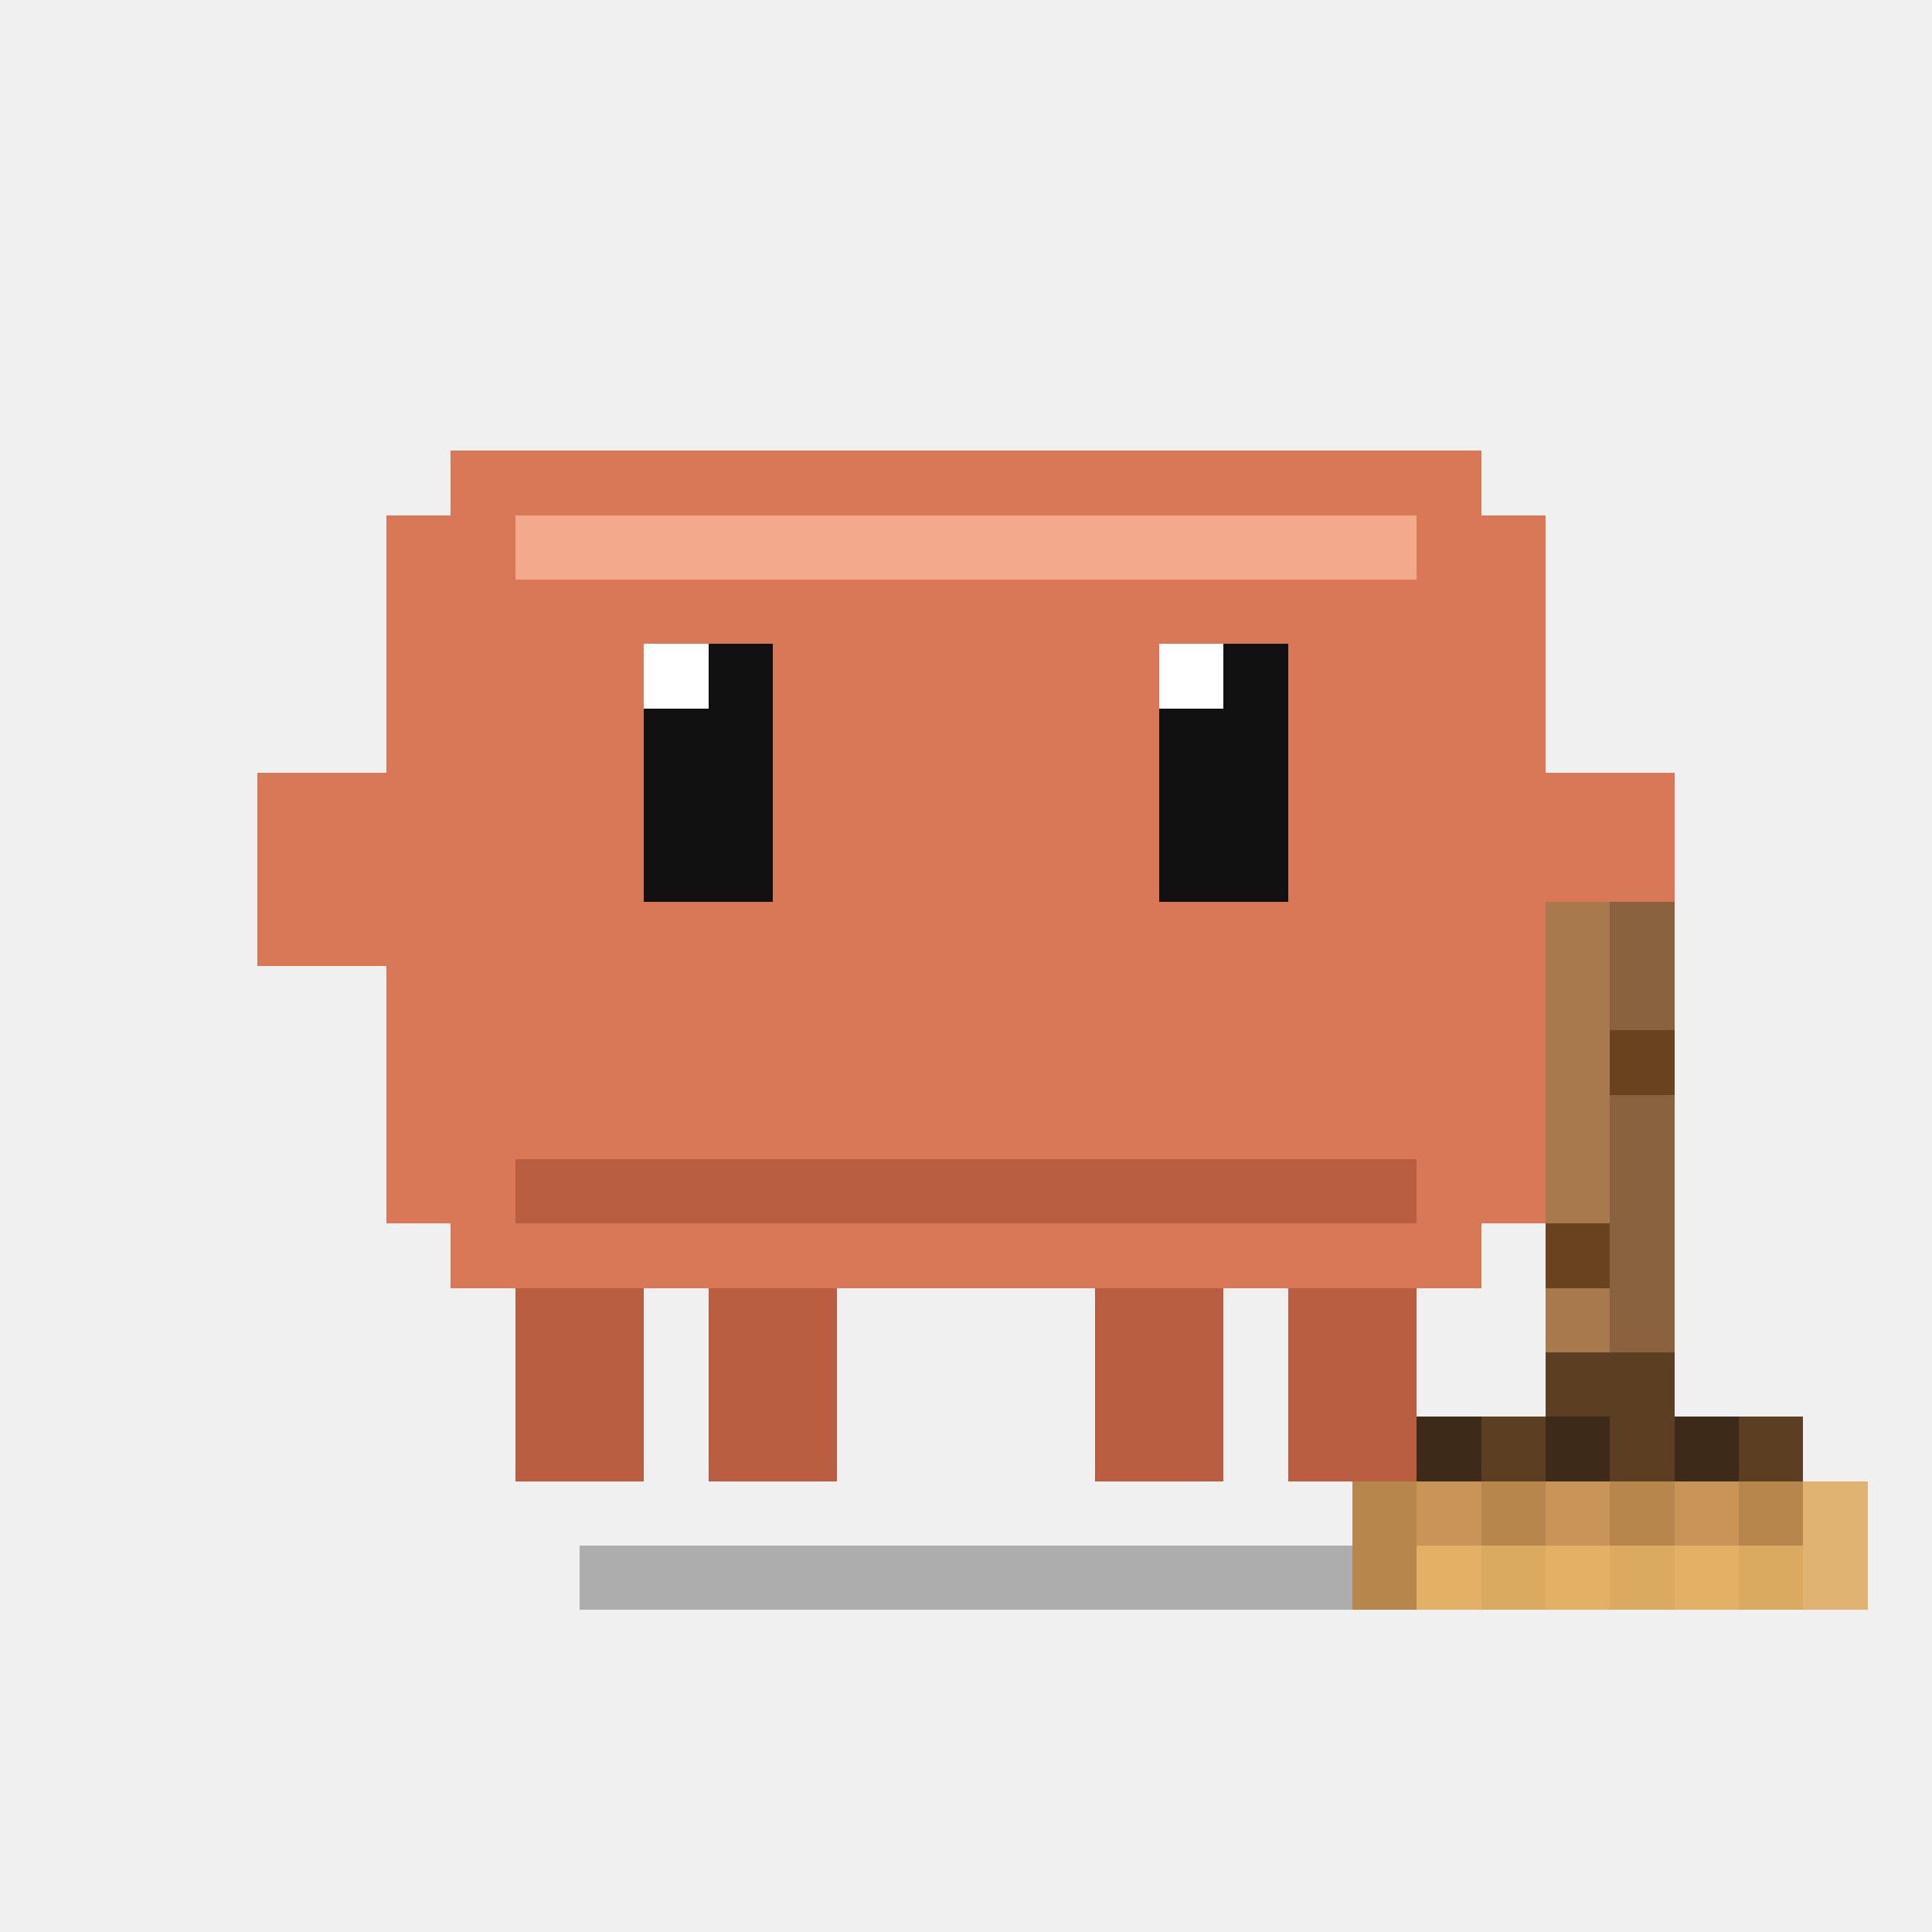
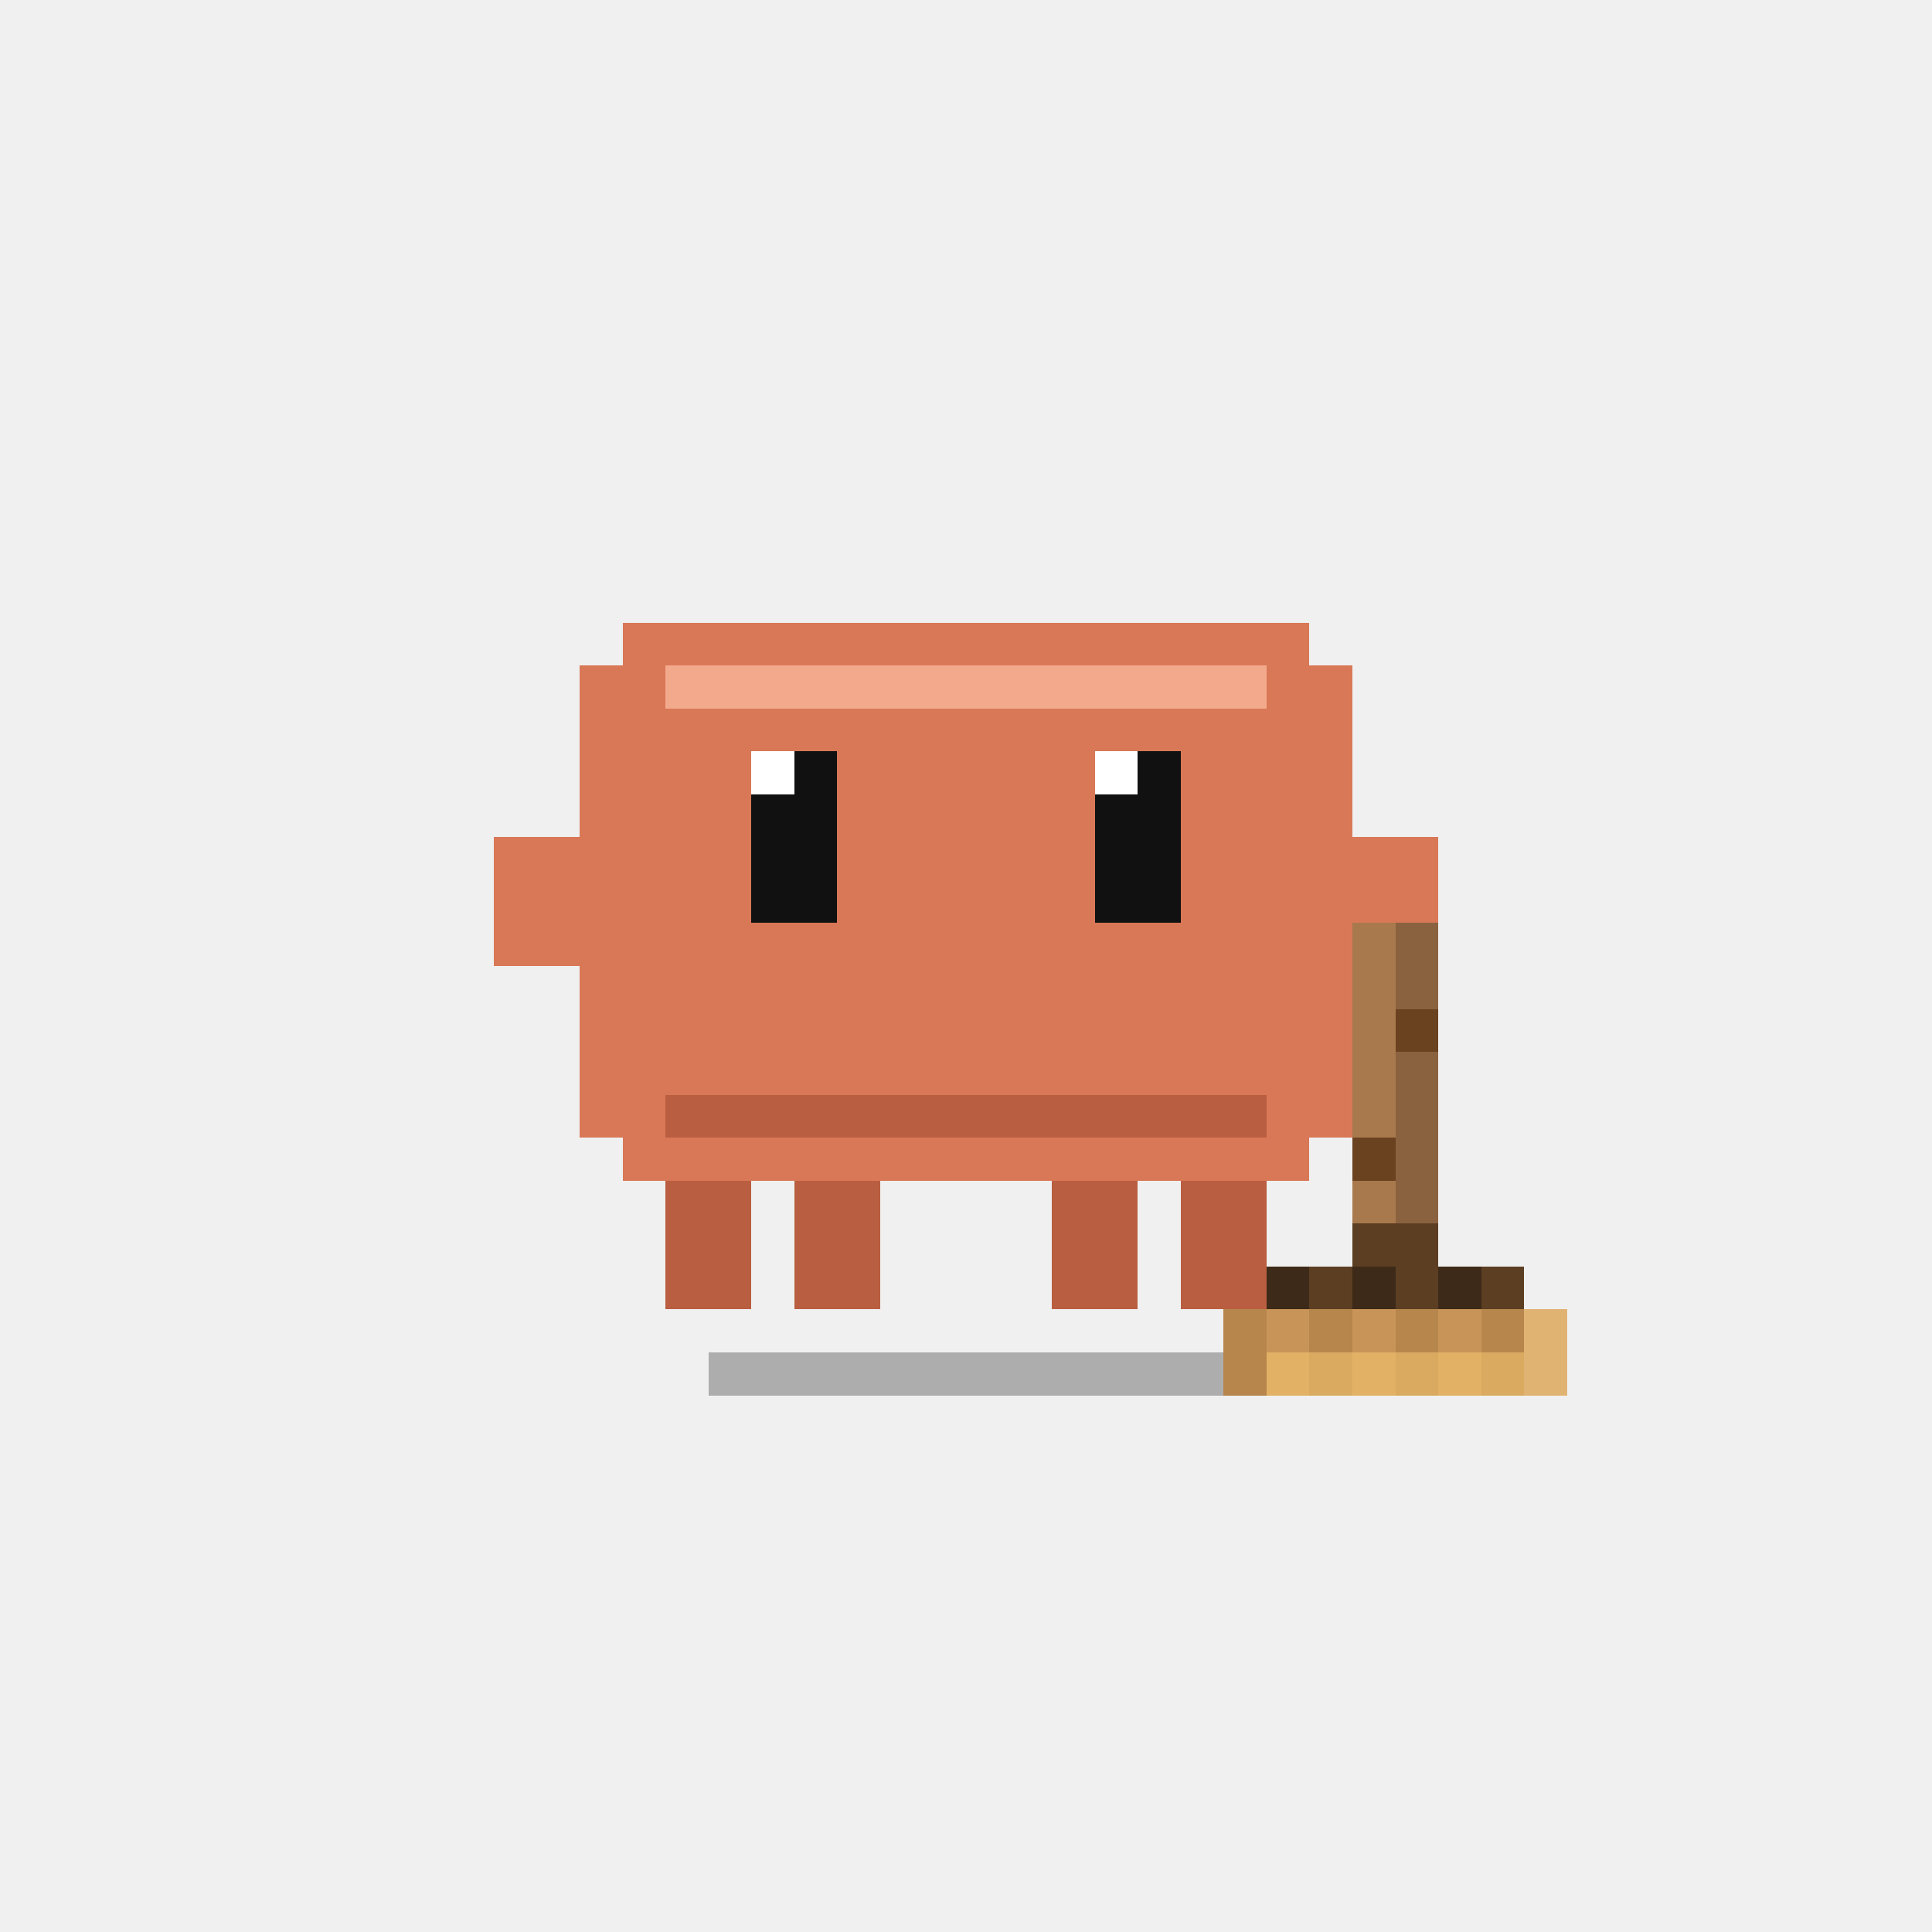
- <svg xmlns="http://www.w3.org/2000/svg" viewBox="0 0 30 30" shape-rendering="crispEdges">
+ <svg xmlns="http://www.w3.org/2000/svg" viewBox="-7.5 -7.5 45 45" shape-rendering="crispEdges">
  <style>
    /* ===== idle 底层通道 (低幅, 不打架工作节奏) ===== */
    .body-breathe { animation: crab-breathe 4.8s ease-in-out infinite; transform-origin: 15px 18px; }
    @keyframes crab-breathe {
      0%, 100% { transform: translateY(0) scaleY(1); }
      45%      { transform: translateY(-0.5px) scaleY(1.03); }
    }
    #shadow-js { transform-origin: 15px 24.5px; animation: shadow-sweep 2.4s ease-in-out infinite; }
    @keyframes shadow-sweep {
      0%, 100% { transform: scaleX(1);    opacity: 1; }
      50%      { transform: scaleX(1.06); opacity: 0.85; }
    }

    /* 自动眨眼 (工匠表情: 眨少, 一直瞪着地) */
    .eyes-blink-wrap {
      transform-box: fill-box;
      transform-origin: 15px 12px;
      animation: auto-blink 6.5s steps(1) infinite;
    }
    @keyframes auto-blink {
      0%, 27.9%    { transform: scaleY(1); }
      28%, 29%     { transform: scaleY(0.05); }
      29.1%, 100%  { transform: scaleY(1); }
    }
    /* 眼睛微微向下盯着扫地区域 */
    .eyes-look-down {
      animation: eyes-look-down 7s ease-in-out infinite;
    }
    @keyframes eyes-look-down {
      0%, 8%, 92%, 100% { transform: translate(0, 0); }
      12%, 88%          { transform: translate(0.5px, 0.5px); }
    }

    /* 腿: 工作中保持站稳, 偶尔轻微踏一下 */
    #leg-1, #leg-2, #leg-3, #leg-4 { transform-box: fill-box; transform-origin: top center; }
    #leg-2 { animation: leg-shuffle 7s linear infinite; }
    #leg-3 { animation: leg-shuffle 7s linear infinite -3.5s; }
    @keyframes leg-shuffle {
      0%, 92%, 100% { transform: scaleY(1); }
      94%           { transform: scaleY(0.85); }
      96%           { transform: scaleY(1); }
    }

    /* 左钳: 工匠不挠头, 只是握拳轻晃 */
    #claw-left {
      transform-box: fill-box;
      transform-origin: center;
      animation: claw-grip 2.4s ease-in-out infinite;
    }
    @keyframes claw-grip {
      0%, 100% { transform: translate(0, 0); }
      50%      { transform: translate(-0.3px, 0.2px); }
    }

    /* ===== A 类工作通道: 扫地 2.4s 一个 stroke 组 ===== */
    /* 右钳 + 扫帚整体绕 (25, 14) 旋转
       0% idle(0°) → 推(35°) → 拉(-15°) 三个 stroke → 稳定一拍 */
    .sweep-arm {
      transform-origin: 25px 14px;
      animation: sweep-arm 2.4s cubic-bezier(0.4, 0, 0.6, 1) infinite;
    }
    @keyframes sweep-arm {
      0%        { transform: rotate(0deg); }
      4%        { transform: rotate(35deg); }   /* 抬起预备 */
      /* stroke 1: 快推 (forward 35→-15) */
      8%        { transform: rotate(35deg); }
      14%       { transform: rotate(-15deg); }
      /* 慢回 */
      24%       { transform: rotate(35deg); }
      /* stroke 2 */
      30%       { transform: rotate(-15deg); }
      40%       { transform: rotate(35deg); }
      /* stroke 3 */
      46%       { transform: rotate(-15deg); }
      52%       { transform: rotate(10deg); }
      /* 嘴硬式停顿: 肌肉紧着, 没卖萌 */
      66%, 80%  { transform: rotate(5deg); }
      85%       { transform: rotate(10deg); }
      92%       { transform: rotate(5deg); }
      100%      { transform: rotate(0deg); }
    }

    /* 身体随扫地节奏轻微前倾后仰 (工匠死磕的躯干肌肉) */
    .body-lean {
      transform-origin: 15px 18px;
      animation: body-lean 2.4s cubic-bezier(0.4, 0, 0.6, 1) infinite;
    }
    @keyframes body-lean {
      0%, 100% { transform: translate(0, 0) rotate(0deg); }
      14%      { transform: translate(0.3px, 0) rotate(2deg); }
      30%      { transform: translate(0.3px, 0) rotate(2deg); }
      46%      { transform: translate(0.3px, 0) rotate(2deg); }
      60%      { transform: translate(0, 0) rotate(0deg); }
    }

    /* ===== 灰尘颗粒 ===== */
    .dust { opacity: 0; }
    .dust-1 { animation: dust1 2.4s infinite; }
    .dust-2 { animation: dust2 2.4s infinite; }
    .dust-3 { animation: dust3 2.4s infinite; }
    @keyframes dust1 {
      0%, 12%   { opacity: 0; transform: translate(0, 0) scale(0); }
      14%       { opacity: 0.8; transform: translate(0, 0) scale(1); }
      22%       { opacity: 0; transform: translate(3px, -1px) scale(0.3); }
      23%, 100% { opacity: 0; }
    }
    @keyframes dust2 {
      0%, 28%   { opacity: 0; transform: translate(0, 0) scale(0); }
      30%       { opacity: 0.7; transform: translate(0, 0) scale(1); }
      38%       { opacity: 0; transform: translate(3px, -1.5px) scale(0.3); }
      39%, 100% { opacity: 0; }
    }
    @keyframes dust3 {
      0%, 44%   { opacity: 0; transform: translate(0, 0) scale(0); }
      46%       { opacity: 0.7; transform: translate(0, 0) scale(1); }
      54%       { opacity: 0; transform: translate(3px, -1px) scale(0.3); }
      55%, 100% { opacity: 0; }
    }
  </style>
  <g id="shadow-js">
    <rect x="9" y="24" width="12" height="1" fill="#000000" opacity="0.28" />
  </g>
  <g class="dust dust-1" fill="#9E9E9E">
    <rect x="26" y="23" width="1" height="1" />
  </g>
  <g class="dust dust-2" fill="#B0BEC5">
    <rect x="27" y="23" width="1" height="1" />
  </g>
  <g class="dust dust-3" fill="#9E9E9E">
    <rect x="28" y="23" width="1" height="1" />
  </g>
  <g class="body-breathe">
    <g class="body-lean">
      <g id="leg-1">
        <rect x="8" y="20" width="2" height="3" fill="#B95E40" />
      </g>
      <g id="leg-2">
        <rect x="11" y="20" width="2" height="3" fill="#B95E40" />
      </g>
      <g id="leg-3">
        <rect x="17" y="20" width="2" height="3" fill="#B95E40" />
      </g>
      <g id="leg-4">
        <rect x="20" y="20" width="2" height="3" fill="#B95E40" />
      </g>
      <g id="claw-left">
        <rect x="4" y="12" width="2" height="3" fill="#D97856" />
      </g>
      <g id="body">
        <rect x="7" y="7" width="16" height="1" fill="#D97856" />
        <rect x="6" y="8" width="18" height="11" fill="#D97856" />
        <rect x="7" y="19" width="16" height="1" fill="#D97856" />
      </g>
      <g id="body-highlight">
        <rect x="8" y="8" width="14" height="1" fill="#F3A98B" />
      </g>
      <g id="body-shadow-band">
        <rect x="8" y="18" width="14" height="1" fill="#B95E40" />
      </g>
      <g id="mouth" />
      <g class="eyes-look-down">
        <g class="eyes-blink-wrap">
          <g id="eye-left">
            <rect x="10" y="10" width="2" height="4" fill="#111111" />
          </g>
          <g id="eye-right">
            <rect x="18" y="10" width="2" height="4" fill="#111111" />
          </g>
          <g id="pupil-left">
            <rect x="10" y="10" width="1" height="1" fill="#FFFFFF" />
          </g>
          <g id="pupil-right">
            <rect x="18" y="10" width="1" height="1" fill="#FFFFFF" />
          </g>
        </g>
      </g>
      <g class="sweep-arm">
        <g id="claw-right">
          <rect x="24" y="12" width="2" height="3" fill="#D97856" />
        </g>
        <g id="broom">
          <rect x="24" y="14" width="2" height="8" fill="#8B6240" />
          <rect x="24" y="14" width="1" height="8" fill="#A8794D" />
          <rect x="25" y="16" width="1" height="1" fill="#6B4220" />
          <rect x="24" y="19" width="1" height="1" fill="#6B4220" />
          <rect x="24" y="21" width="2" height="1" fill="#5C3E22" />
          <rect x="22" y="22" width="6" height="1" fill="#3D2A18" />
          <rect x="23" y="22" width="1" height="1" fill="#5C3E22" />
          <rect x="25" y="22" width="1" height="1" fill="#5C3E22" />
          <rect x="27" y="22" width="1" height="1" fill="#5C3E22" />
          <rect x="21" y="23" width="8" height="1" fill="#E0B373" />
          <rect x="21" y="24" width="8" height="1" fill="#E0B373" />
          <rect x="21" y="23" width="1" height="2" fill="#B7864D" />
          <rect x="23" y="23" width="1" height="2" fill="#B7864D" />
          <rect x="25" y="23" width="1" height="2" fill="#B7864D" />
          <rect x="27" y="23" width="1" height="2" fill="#B7864D" />
          <rect x="22" y="23" width="1" height="2" fill="#C99458" />
          <rect x="24" y="23" width="1" height="2" fill="#C99458" />
          <rect x="26" y="23" width="1" height="2" fill="#C99458" />
          <rect x="22" y="24" width="6" height="1" fill="#F5C870" opacity="0.55" />
        </g>
      </g>
    </g>
  </g>
</svg>
